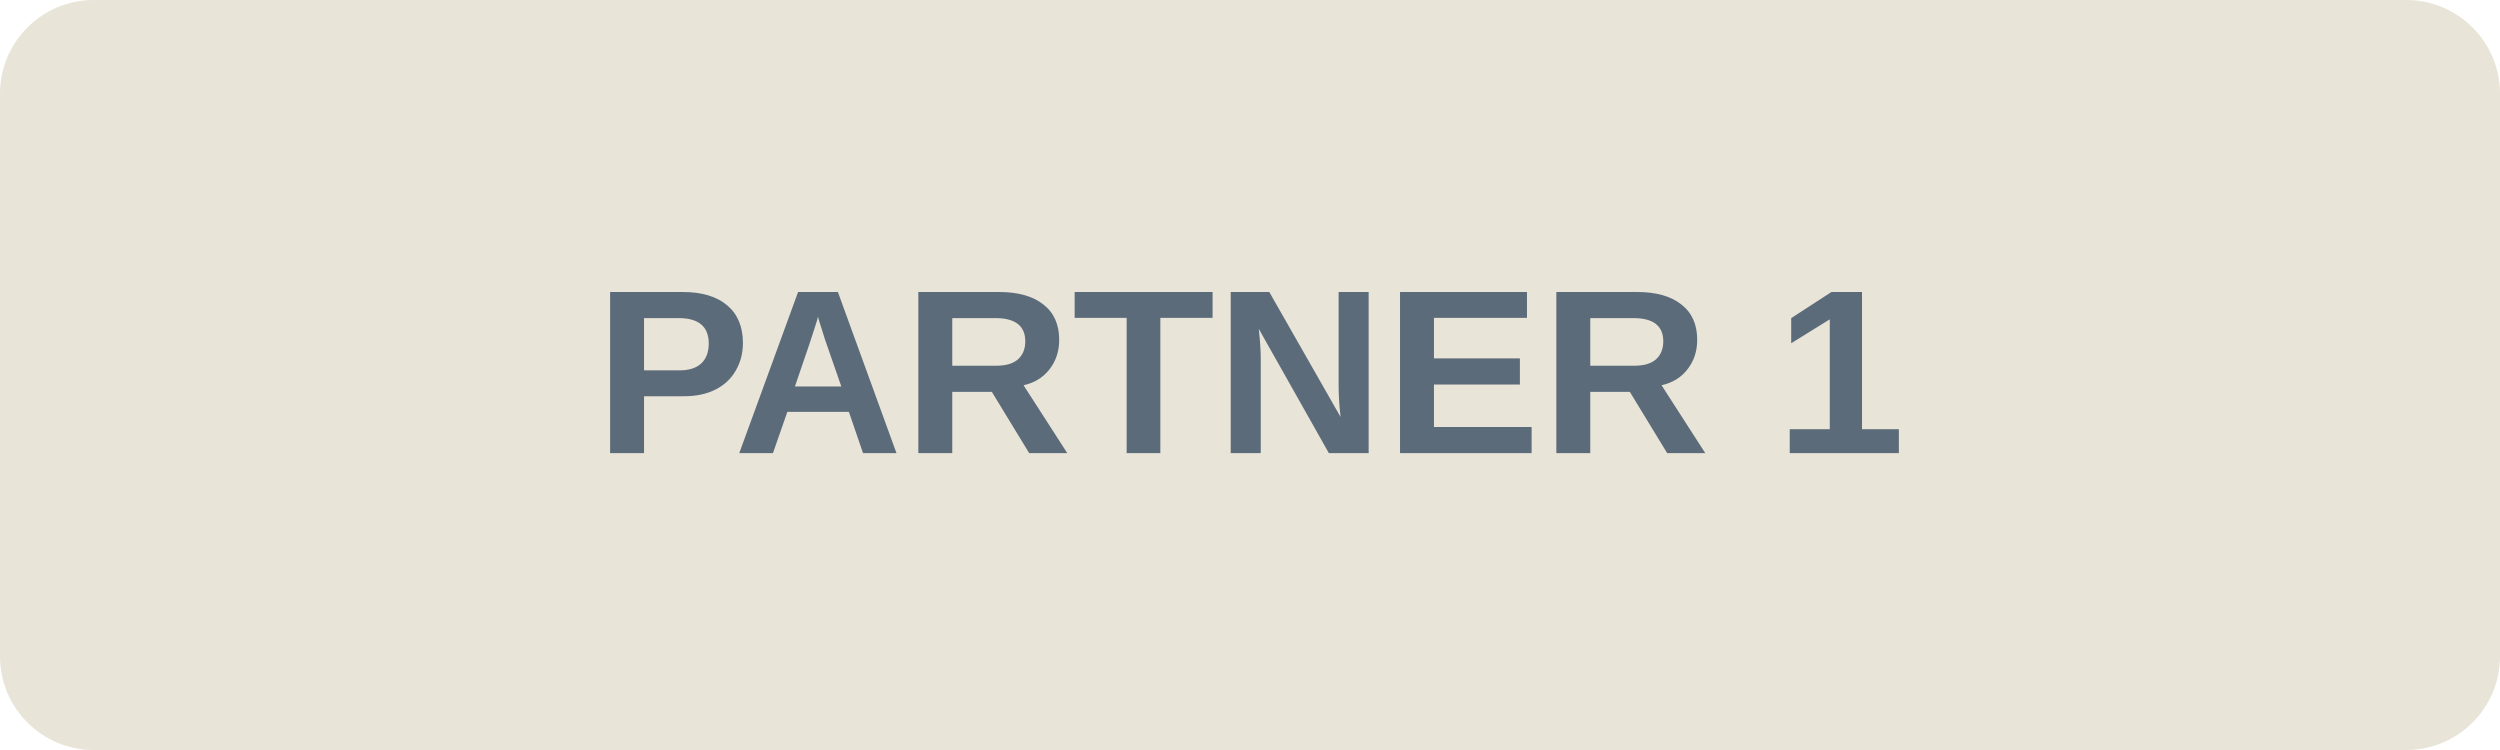
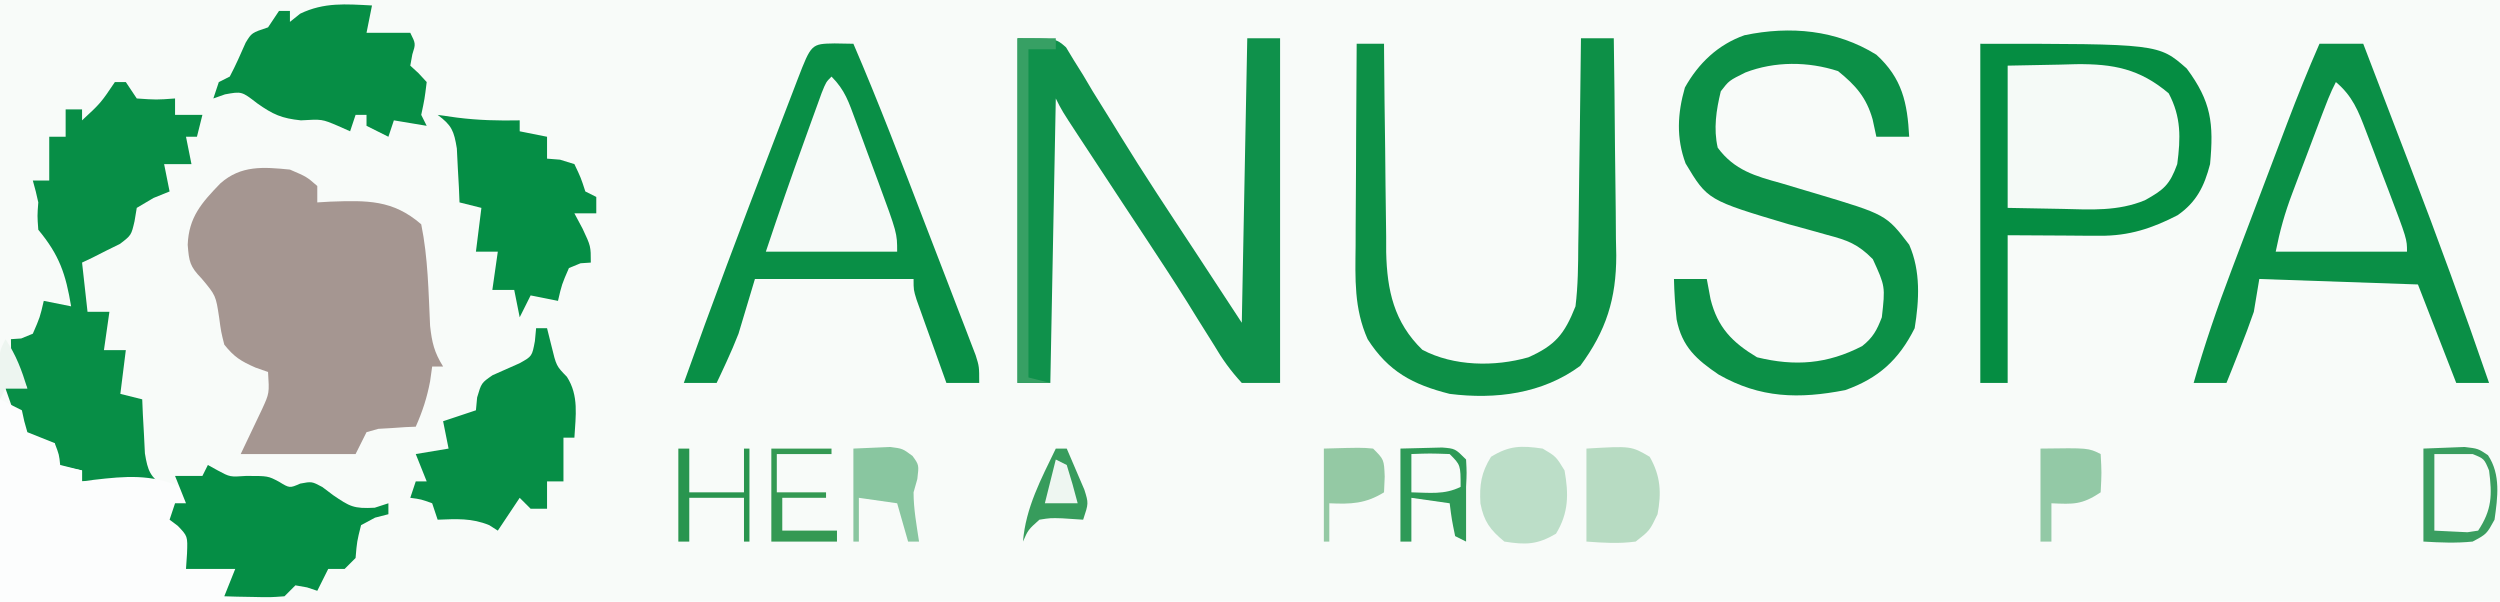
- <svg xmlns="http://www.w3.org/2000/svg" viewBox="0 0 160 48" width="160" height="48">
-   <rect width="160" height="48" rx="6" fill="#e9e4d8" />
-   <text x="80" y="29" font-family="Arial, sans-serif" font-size="15" font-weight="700" fill="#5c6b7a" text-anchor="middle">PARTNER 1</text>
+ <svg xmlns="http://www.w3.org/2000/svg" version="1.1" width="457" height="110">
+   <path d="M0 0 C150.81 0 301.62 0 457 0 C457 36.3 457 72.6 457 110 C306.19 110 155.38 110 0 110 C0 73.7 0 37.4 0 0 Z " fill="#F8FBF9" transform="translate(0,0)" />
+   <path d="M0 0 C3.062 1.312 3.062 1.312 5 3 C5 3.99 5 4.98 5 6 C5.785 5.954 6.57 5.907 7.379 5.859 C14.098 5.629 18.792 5.486 24 10 C25.249 16.111 25.327 22.357 25.621 28.574 C25.96 31.639 26.39 33.425 28 36 C27.34 36 26.68 36 26 36 C25.814 37.33 25.814 37.33 25.625 38.688 C25.056 41.704 24.234 44.203 23 47 C22.374 47.026 21.747 47.052 21.102 47.078 C20.284 47.135 19.467 47.192 18.625 47.25 C17.813 47.296 17.001 47.343 16.164 47.391 C15.093 47.692 15.093 47.692 14 48 C13.34 49.32 12.68 50.64 12 52 C5.07 52 -1.86 52 -9 52 C-7.698 49.266 -6.396 46.531 -5.094 43.797 C-3.757 40.88 -3.757 40.88 -4 37 C-4.763 36.732 -5.526 36.464 -6.312 36.188 C-9.001 35 -10.19 34.258 -12 32 C-12.59 29.66 -12.59 29.66 -12.938 27.062 C-13.549 23.019 -13.549 23.019 -16.125 19.938 C-18.317 17.673 -18.442 16.825 -18.688 13.75 C-18.495 8.689 -16.141 6.072 -12.727 2.531 C-8.937 -0.83 -4.842 -0.476 0 0 Z " fill="#A59691" transform="translate(53,31)" />
+   <path d="M0 0 C32.595 0 32.595 0 37.742 4.535 C42.219 10.571 42.695 14.533 42 22 C40.955 26.027 39.527 28.943 36.059 31.344 C31.373 33.76 27.193 35.128 21.895 35.098 C21.009 35.095 20.123 35.093 19.21 35.09 C18.089 35.081 16.968 35.072 15.812 35.062 C12.244 35.042 8.676 35.021 5 35 C5 43.91 5 52.82 5 62 C3.35 62 1.7 62 0 62 C0 41.54 0 21.08 0 0 Z " fill="#058D42" transform="translate(362,8)" />
+   <path d="M0 0 C1.134 0.021 2.269 0.041 3.438 0.062 C8.098 10.882 12.287 21.887 16.505 32.884 C17.76 36.15 19.021 39.414 20.283 42.678 C21.081 44.755 21.879 46.833 22.676 48.91 C23.054 49.885 23.432 50.86 23.821 51.865 C24.166 52.767 24.51 53.669 24.865 54.598 C25.169 55.39 25.474 56.182 25.788 56.998 C26.438 59.062 26.438 59.062 26.438 62.062 C24.457 62.062 22.477 62.062 20.438 62.062 C19.434 59.272 18.434 56.48 17.438 53.688 C17.008 52.496 17.008 52.496 16.57 51.281 C16.3 50.521 16.029 49.76 15.75 48.977 C15.499 48.275 15.247 47.573 14.988 46.85 C14.438 45.062 14.438 45.062 14.438 43.062 C4.867 43.062 -4.702 43.062 -14.562 43.062 C-15.553 46.362 -16.543 49.663 -17.562 53.062 C-18.247 54.789 -18.963 56.505 -19.75 58.188 C-20.266 59.305 -20.266 59.305 -20.793 60.445 C-21.047 60.979 -21.301 61.513 -21.562 62.062 C-23.543 62.062 -25.523 62.062 -27.562 62.062 C-22.463 47.71 -17.082 33.47 -11.625 19.25 C-11.285 18.36 -10.944 17.471 -10.594 16.554 C-9.619 14.008 -8.64 11.463 -7.66 8.918 C-7.363 8.14 -7.065 7.362 -6.758 6.56 C-4.251 0.075 -4.251 0.075 0 0 Z " fill="#098F46" transform="translate(152.5625,7.9375)" />
+   <path d="M0 0 C2.64 0 5.28 0 8 0 C10.154 5.614 12.304 11.229 14.451 16.846 C15.179 18.746 15.907 20.647 16.636 22.547 C21.654 35.622 26.448 48.755 31 62 C29.02 62 27.04 62 25 62 C22.69 56.06 20.38 50.12 18 44 C8.43 43.67 -1.14 43.34 -11 43 C-11.33 44.98 -11.66 46.96 -12 49 C-12.803 51.31 -13.658 53.603 -14.562 55.875 C-15.018 57.027 -15.473 58.18 -15.941 59.367 C-16.291 60.236 -16.64 61.105 -17 62 C-18.98 62 -20.96 62 -23 62 C-21.003 55.013 -18.68 48.215 -16.094 41.426 C-15.728 40.458 -15.362 39.49 -14.985 38.492 C-14.217 36.462 -13.447 34.433 -12.675 32.404 C-11.5 29.312 -10.33 26.218 -9.16 23.123 C-8.409 21.141 -7.658 19.158 -6.906 17.176 C-6.559 16.259 -6.212 15.342 -5.855 14.398 C-4.009 9.547 -2.084 4.753 0 0 Z " fill="#0A8F46" transform="translate(424,8)" />
+   <path d="M0 0 C0.66 0 1.32 0 2 0 C2.66 0.99 3.32 1.98 4 3 C7.584 3.25 7.584 3.25 11 3 C11 3.99 11 4.98 11 6 C12.65 6 14.3 6 16 6 C15.67 7.32 15.34 8.64 15 10 C14.34 10 13.68 10 13 10 C13.495 12.475 13.495 12.475 14 15 C12.35 15 10.7 15 9 15 C9.33 16.65 9.66 18.3 10 20 C9.031 20.392 8.061 20.784 7.062 21.188 C5.547 22.085 5.547 22.085 4 23 C3.866 23.804 3.732 24.609 3.594 25.438 C3 28 3 28 0.934 29.582 C-0.302 30.191 -0.302 30.191 -1.562 30.812 C-2.389 31.231 -3.215 31.65 -4.066 32.082 C-4.704 32.385 -5.343 32.688 -6 33 C-5.67 35.97 -5.34 38.94 -5 42 C-3.68 42 -2.36 42 -1 42 C-1.33 44.31 -1.66 46.62 -2 49 C-0.68 49 0.64 49 2 49 C1.67 51.64 1.34 54.28 1 57 C2.32 57.33 3.64 57.66 5 58 C5.037 58.904 5.075 59.807 5.113 60.738 C5.179 61.918 5.245 63.097 5.312 64.312 C5.371 65.484 5.429 66.656 5.488 67.863 C6.016 71.098 6.424 72.087 9 74 C8.42 73.928 7.84 73.856 7.242 73.781 C2.799 73.253 -1.516 72.885 -6 73 C-6 72.34 -6 71.68 -6 71 C-7.65 70.67 -9.3 70.34 -11 70 C-11 68.68 -11 67.36 -11 66 C-11.763 65.959 -12.526 65.918 -13.312 65.875 C-16 65 -16 65 -17.75 62.125 C-18.558 60.106 -19.312 58.063 -20 56 C-18.68 56 -17.36 56 -16 56 C-16.495 55.072 -16.99 54.144 -17.5 53.188 C-19 50 -19 50 -19 47 C-18.381 46.959 -17.762 46.917 -17.125 46.875 C-16.424 46.586 -15.723 46.297 -15 46 C-13.695 43.004 -13.695 43.004 -13 40 C-11.35 40.33 -9.7 40.66 -8 41 C-8.972 35.128 -10.135 31.638 -14 27 C-14.188 24.438 -14.188 24.438 -14 22 C-14.29 20.657 -14.61 19.318 -15 18 C-14.01 18 -13.02 18 -12 18 C-12 15.36 -12 12.72 -12 10 C-11.01 10 -10.02 10 -9 10 C-9 8.35 -9 6.7 -9 5 C-8.01 5 -7.02 5 -6 5 C-6 5.66 -6 6.32 -6 7 C-2.574 3.825 -2.574 3.825 0 0 Z " fill="#078E46" transform="translate(21,15)" />
+   <path d="M0 0 C7 0 7 0 8.87 1.651 C9.341 2.43 9.812 3.209 10.297 4.012 C10.854 4.902 11.412 5.792 11.986 6.709 C12.568 7.692 13.15 8.675 13.75 9.688 C15.047 11.777 16.345 13.865 17.645 15.953 C17.985 16.508 18.326 17.063 18.677 17.635 C23.1 24.842 27.785 31.877 32.438 38.938 C35.263 43.248 38.089 47.559 41 52 C41.33 34.84 41.66 17.68 42 0 C43.98 0 45.96 0 48 0 C48 20.79 48 41.58 48 63 C45.69 63 43.38 63 41 63 C38.857 60.655 37.463 58.698 35.875 56 C34.857 54.374 33.837 52.749 32.816 51.125 C31.945 49.713 31.945 49.713 31.055 48.273 C28.621 44.396 26.112 40.571 23.59 36.75 C22.879 35.673 22.879 35.673 22.154 34.574 C21.19 33.114 20.225 31.653 19.26 30.193 C16.924 26.654 14.595 23.109 12.27 19.562 C11.853 18.93 11.437 18.297 11.009 17.646 C8.115 13.23 8.115 13.23 7 11 C6.67 28.16 6.34 45.32 6 63 C4.02 63 2.04 63 0 63 C0 42.21 0 21.42 0 0 Z " fill="#0F914B" transform="translate(186,7)" />
+   <path d="M0 0 C4.726 4.301 5.673 8.794 6 15 C4.02 15 2.04 15 0 15 C-0.227 13.948 -0.454 12.896 -0.688 11.812 C-1.831 7.815 -3.745 5.635 -7 3 C-12.47 1.218 -18.558 1.179 -23.938 3.25 C-26.94 4.736 -26.94 4.736 -28.438 6.688 C-29.269 10.108 -29.797 13.541 -29 17 C-25.956 21.121 -22.124 22.195 -17.375 23.5 C-15.937 23.927 -14.499 24.357 -13.062 24.789 C-12.366 24.996 -11.67 25.202 -10.953 25.415 C1.786 29.231 1.786 29.231 6.004 34.738 C8.119 39.541 7.832 44.904 7 50 C4.092 55.807 0.358 59.161 -5.688 61.312 C-14.15 62.957 -21.225 62.814 -28.832 58.473 C-32.856 55.739 -35.52 53.426 -36.516 48.395 C-36.781 45.921 -36.946 43.486 -37 41 C-35.02 41 -33.04 41 -31 41 C-30.773 42.217 -30.546 43.434 -30.312 44.688 C-29.014 49.853 -26.37 52.578 -21.812 55.312 C-14.855 57.013 -8.958 56.552 -2.594 53.266 C-0.611 51.691 0.099 50.357 1 48 C1.633 42.36 1.633 42.36 -0.648 37.375 C-3.395 34.601 -5.251 33.925 -9 32.938 C-10.145 32.617 -11.289 32.296 -12.469 31.965 C-14.217 31.487 -14.217 31.487 -16 31 C-30.855 26.575 -30.855 26.575 -34.875 19.875 C-36.604 15.218 -36.36 10.733 -35 6 C-32.524 1.57 -28.967 -1.845 -24.105 -3.562 C-15.736 -5.302 -7.335 -4.554 0 0 Z " fill="#0C9047" transform="translate(343,10)" />
+   <path d="M0 0 C1.98 0.99 1.98 0.99 4 2 C4.144 2.66 4.289 3.32 4.438 4 C4.623 4.66 4.809 5.32 5 6 C6.237 6.495 6.237 6.495 7.5 7 C8.325 7.33 9.15 7.66 10 8 C10.812 10.125 10.812 10.125 11 12 C12.32 12.33 13.64 12.66 15 13 C15 13.66 15 14.32 15 15 C15.713 14.905 16.426 14.809 17.16 14.711 C22.98 14.037 27.565 13.637 33 16 C33.495 17.485 33.495 17.485 34 19 C33.01 19.495 33.01 19.495 32 20 C32.309 20.578 32.619 21.155 32.938 21.75 C34.647 25.371 35.292 27.123 34 31 C36.97 31 39.94 31 43 31 C42.67 32.98 42.34 34.96 42 37 C28.14 37 14.28 37 0 37 C0 24.79 0 12.58 0 0 Z " fill="#FCFDFD" transform="translate(0,73)" />
+   <path d="M0 0 C1.98 0 3.96 0 6 0 C6.102 6.671 6.172 13.342 6.22 20.013 C6.24 22.28 6.267 24.547 6.302 26.813 C6.351 30.083 6.373 33.351 6.391 36.621 C6.411 37.625 6.432 38.628 6.453 39.662 C6.456 47.613 4.609 53.47 -0.125 59.875 C-7.024 64.974 -15.617 66.063 -24 65 C-30.772 63.292 -35.218 60.909 -39 55 C-41.501 49.377 -41.256 43.947 -41.195 37.914 C-41.192 36.857 -41.19 35.8 -41.187 34.711 C-41.176 31.349 -41.15 27.987 -41.125 24.625 C-41.115 22.34 -41.106 20.055 -41.098 17.77 C-41.076 12.18 -41.042 6.59 -41 1 C-39.35 1 -37.7 1 -36 1 C-35.996 1.559 -35.993 2.117 -35.989 2.693 C-35.947 8.533 -35.878 14.373 -35.792 20.214 C-35.764 22.39 -35.743 24.567 -35.729 26.743 C-35.707 29.881 -35.661 33.018 -35.609 36.156 C-35.608 37.121 -35.607 38.086 -35.606 39.08 C-35.456 46.075 -34.166 51.933 -29 56.938 C-23.272 59.981 -15.758 60.074 -9.609 58.316 C-4.705 56.128 -3.02 54.111 -1 49 C-0.535 45.234 -0.512 41.487 -0.488 37.695 C-0.47 36.616 -0.452 35.537 -0.434 34.425 C-0.38 30.992 -0.346 27.559 -0.312 24.125 C-0.279 21.792 -0.245 19.458 -0.209 17.125 C-0.124 11.417 -0.056 5.709 0 0 Z " fill="#0D9047" transform="translate(289,7)" />
+   <path d="M0 0 C3.156 -0.062 6.311 -0.124 9.562 -0.188 C10.543 -0.215 11.523 -0.242 12.533 -0.27 C19.311 -0.334 24.119 0.562 29.438 5.062 C31.732 9.376 31.631 13.215 31 18 C29.641 21.758 28.561 22.691 25.062 24.617 C20.169 26.627 15.268 26.325 10.062 26.188 C6.742 26.126 3.421 26.064 0 26 C0 17.42 0 8.84 0 0 Z " fill="#F5FAF7" transform="translate(367,12)" />
+   <path d="M0 0 C0.66 0 1.32 0 2 0 C2.268 1.073 2.536 2.145 2.812 3.25 C3.695 6.899 3.695 6.899 5.625 8.875 C7.846 12.308 7.229 16.022 7 20 C6.34 20 5.68 20 5 20 C5 22.64 5 25.28 5 28 C4.01 28 3.02 28 2 28 C2 29.65 2 31.3 2 33 C1.01 33 0.02 33 -1 33 C-1.66 32.34 -2.32 31.68 -3 31 C-4.32 32.98 -5.64 34.96 -7 37 C-7.516 36.67 -8.031 36.34 -8.562 36 C-11.78 34.68 -14.557 34.868 -18 35 C-18.495 33.515 -18.495 33.515 -19 32 C-21.015 31.267 -21.015 31.267 -23 31 C-22.505 29.515 -22.505 29.515 -22 28 C-21.34 28 -20.68 28 -20 28 C-20.66 26.35 -21.32 24.7 -22 23 C-20.02 22.67 -18.04 22.34 -16 22 C-16.33 20.35 -16.66 18.7 -17 17 C-15.02 16.34 -13.04 15.68 -11 15 C-10.892 13.84 -10.892 13.84 -10.781 12.656 C-10 10 -10 10 -7.969 8.594 C-6.323 7.865 -4.677 7.135 -3.031 6.406 C-0.737 5.132 -0.737 5.132 -0.219 2.344 C-0.147 1.57 -0.074 0.797 0 0 Z " fill="#068E46" transform="translate(98,60)" />
+   <path d="M0 0 C-0.33 1.65 -0.66 3.3 -1 5 C1.64 5 4.28 5 7 5 C8 7 8 7 7.375 8.938 C7.251 9.618 7.128 10.299 7 11 C7.495 11.454 7.99 11.908 8.5 12.375 C8.995 12.911 9.49 13.447 10 14 C9.625 17.062 9.625 17.062 9 20 C9.495 20.99 9.495 20.99 10 22 C8.02 21.67 6.04 21.34 4 21 C3.505 22.485 3.505 22.485 3 24 C1.68 23.34 0.36 22.68 -1 22 C-1 21.34 -1 20.68 -1 20 C-1.66 20 -2.32 20 -3 20 C-3.33 20.99 -3.66 21.98 -4 23 C-4.742 22.67 -5.485 22.34 -6.25 22 C-9.139 20.772 -9.139 20.772 -13 21 C-16.505 20.631 -18.062 19.956 -21 17.875 C-23.82 15.694 -23.82 15.694 -26.875 16.25 C-27.576 16.497 -28.277 16.745 -29 17 C-28.505 15.515 -28.505 15.515 -28 14 C-27.34 13.67 -26.68 13.34 -26 13 C-24.924 10.979 -24.022 8.907 -23.098 6.812 C-22 5 -22 5 -19 4 C-18.34 3.01 -17.68 2.02 -17 1 C-16.34 1 -15.68 1 -15 1 C-15 1.66 -15 2.32 -15 3 C-14.381 2.505 -13.762 2.01 -13.125 1.5 C-8.74 -0.605 -4.783 -0.251 0 0 Z " fill="#068E45" transform="translate(68,1)" />
+   <path d="M0 0 C0.598 0.33 1.196 0.66 1.812 1 C4.054 2.208 4.054 2.208 7 2 C11 2 11 2 13 3.062 C14.947 4.251 14.947 4.251 16.883 3.402 C19 3 19 3 20.93 4.031 C21.572 4.516 22.214 5.001 22.875 5.5 C25.949 7.59 26.624 8.02 30.5 7.812 C31.325 7.544 32.15 7.276 33 7 C33 7.66 33 8.32 33 9 C32.196 9.206 31.391 9.412 30.562 9.625 C29.294 10.306 29.294 10.306 28 11 C27.253 13.98 27.253 13.98 27 17 C26.34 17.66 25.68 18.32 25 19 C24.01 19 23.02 19 22 19 C21.34 20.32 20.68 21.64 20 23 C19.381 22.794 18.762 22.587 18.125 22.375 C17.424 22.251 16.723 22.128 16 22 C15.34 22.66 14.68 23.32 14 24 C11.398 24.195 11.398 24.195 8.375 24.125 C6.871 24.098 6.871 24.098 5.336 24.07 C4.565 24.047 3.794 24.024 3 24 C3.66 22.35 4.32 20.7 5 19 C2.03 19 -0.94 19 -4 19 C-3.938 18.072 -3.876 17.144 -3.812 16.188 C-3.691 13.016 -3.691 13.016 -5.5 11.125 C-5.995 10.754 -6.49 10.383 -7 10 C-6.67 9.01 -6.34 8.02 -6 7 C-5.34 7 -4.68 7 -4 7 C-4.66 5.35 -5.32 3.7 -6 2 C-4.35 2 -2.7 2 -1 2 C-0.67 1.34 -0.34 0.68 0 0 Z " fill="#058E45" transform="translate(38,85)" />
+   <path d="M0 0 C1.176 0.165 2.351 0.33 3.562 0.5 C7.413 0.987 11.123 1.081 15 1 C15 1.66 15 2.32 15 3 C17.475 3.495 17.475 3.495 20 4 C20 5.32 20 6.64 20 8 C20.784 8.062 21.567 8.124 22.375 8.188 C23.241 8.456 24.108 8.724 25 9 C26.188 11.5 26.188 11.5 27 14 C27.66 14.33 28.32 14.66 29 15 C29 15.99 29 16.98 29 18 C27.68 18 26.36 18 25 18 C25.495 18.928 25.99 19.856 26.5 20.812 C28 24 28 24 28 27 C27.381 27.041 26.762 27.082 26.125 27.125 C25.424 27.414 24.723 27.703 24 28 C22.695 30.996 22.695 30.996 22 34 C20.35 33.67 18.7 33.34 17 33 C16.34 34.32 15.68 35.64 15 37 C14.67 35.35 14.34 33.7 14 32 C12.68 32 11.36 32 10 32 C10.33 29.69 10.66 27.38 11 25 C9.68 25 8.36 25 7 25 C7.33 22.36 7.66 19.72 8 17 C6.68 16.67 5.36 16.34 4 16 C3.963 15.096 3.925 14.193 3.887 13.262 C3.821 12.082 3.755 10.903 3.688 9.688 C3.629 8.516 3.571 7.344 3.512 6.137 C2.984 2.902 2.576 1.913 0 0 Z " fill="#058E45" transform="translate(80,21)" />
+   <path d="M0 0 C2.489 2.489 3.158 4.694 4.383 7.996 C4.828 9.194 5.272 10.392 5.73 11.627 C5.959 12.252 6.188 12.878 6.423 13.522 C7.122 15.43 7.832 17.333 8.543 19.236 C12 28.615 12 28.615 12 32 C4.08 32 -3.84 32 -12 32 C-9.709 25.126 -7.346 18.308 -4.875 11.5 C-4.515 10.5 -4.156 9.499 -3.785 8.469 C-3.269 7.046 -3.269 7.046 -2.742 5.594 C-2.276 4.305 -2.276 4.305 -1.8 2.99 C-1 1 -1 1 0 0 Z " fill="#F6FAF8" transform="translate(152,14)" />
+   <path d="M0 0 C3.026 2.544 4.09 5.252 5.48 8.91 C5.922 10.065 6.363 11.219 6.818 12.408 C7.27 13.614 7.722 14.82 8.188 16.062 C8.651 17.272 9.114 18.482 9.592 19.729 C13 28.708 13 28.708 13 31 C5.08 31 -2.84 31 -11 31 C-10.226 27.131 -9.347 23.977 -7.969 20.332 C-7.57 19.274 -7.172 18.217 -6.762 17.127 C-6.345 16.033 -5.929 14.939 -5.5 13.812 C-5.084 12.707 -4.667 11.602 -4.238 10.463 C-1.162 2.323 -1.162 2.323 0 0 Z " fill="#F7FBF9" transform="translate(427,15)" />
+   <path d="M0 0 C2.438 1.438 2.438 1.438 4 4 C4.772 8.338 4.756 11.76 2.438 15.562 C-0.983 17.58 -3.099 17.627 -7 17 C-9.577 14.886 -10.745 13.329 -11.379 10.027 C-11.575 6.635 -11.241 4.385 -9.438 1.5 C-6.051 -0.584 -3.906 -0.558 0 0 Z " fill="#BCDEC8" transform="translate(282,82)" />
+   <path d="M0 0 C8.178 -0.481 8.178 -0.481 11.562 1.5 C13.579 5.006 13.731 8.112 13 12 C11.562 15 11.562 15 9 17 C5.878 17.414 3.173 17.233 0 17 C0 11.39 0 5.78 0 0 Z " fill="#B7DBC2" transform="translate(290,82)" />
+   <path d="M0 0 C2.31 0 4.62 0 7 0 C7 0.66 7 1.32 7 2 C5.35 2 3.7 2 2 2 C2 21.8 2 41.6 2 62 C3.32 62.33 4.64 62.66 6 63 C4.02 63 2.04 63 0 63 C0 42.21 0 21.42 0 0 Z " fill="#37A064" transform="translate(186,7)" />
+   <path d="M0 0 C1.609 -0.041 3.217 -0.083 4.875 -0.125 C5.78 -0.148 6.685 -0.171 7.617 -0.195 C10 0 10 0 12 2 C12.125 4.438 12.125 4.438 12 7 C12 7.99 12 8.98 12 10 C12 12.333 12 14.667 12 17 C11.34 16.67 10.68 16.34 10 16 C9.375 12.938 9.375 12.938 9 10 C6.69 9.67 4.38 9.34 2 9 C2 11.64 2 14.28 2 17 C1.34 17 0.68 17 0 17 C0 11.39 0 5.78 0 0 Z " fill="#2E9A57" transform="translate(256,82)" />
+   <path d="M0 0 C8.75 -0.125 8.75 -0.125 11 1 C11.188 4.375 11.188 4.375 11 8 C7.565 10.29 6.015 10.178 2 10 C2 12.31 2 14.62 2 17 C1.34 17 0.68 17 0 17 C0 11.39 0 5.78 0 0 Z " fill="#93C9A6" transform="translate(373,82)" />
+   <path d="M0 0 C1.423 -0.062 2.846 -0.124 4.312 -0.188 C5.513 -0.24 5.513 -0.24 6.738 -0.293 C9 0 9 0 10.812 1.352 C12 3 12 3 11.688 5.562 C11.461 6.367 11.234 7.171 11 8 C11 11.042 11.555 13.995 12 17 C11.34 17 10.68 17 10 17 C9.34 14.69 8.68 12.38 8 10 C5.69 9.67 3.38 9.34 1 9 C1 11.64 1 14.28 1 17 C0.67 17 0.34 17 0 17 C0 11.39 0 5.78 0 0 Z " fill="#89C6A0" transform="translate(156,82)" />
+   <path d="M0 0 C6.836 -0.195 6.836 -0.195 9 0 C11 2 11 2 11.125 5.125 C11.084 6.074 11.043 7.022 11 8 C7.598 10.094 4.947 10.179 1 10 C1 12.31 1 14.62 1 17 C0.67 17 0.34 17 0 17 C0 11.39 0 5.78 0 0 Z " fill="#94C9A4" transform="translate(242,82)" />
+   <path d="M0 0 C0.66 0 1.32 0 2 0 C2.699 1.599 3.384 3.205 4.062 4.812 C4.445 5.706 4.828 6.599 5.223 7.52 C6 10 6 10 5 13 C3.742 12.918 2.484 12.835 1.188 12.75 C-0.988 12.683 -0.988 12.683 -3 13 C-5.053 14.842 -5.053 14.842 -6 17 C-5.495 10.77 -2.674 5.545 0 0 Z " fill="#379C5C" transform="translate(193,82)" />
+   <path d="M0 0 C1.588 -0.062 3.176 -0.124 4.812 -0.188 C6.152 -0.24 6.152 -0.24 7.52 -0.293 C10 0 10 0 11.797 1.203 C14.169 4.746 13.573 8.926 13 13 C11.562 15.625 11.562 15.625 9 17 C5.918 17.308 3.114 17.183 0 17 C0 11.39 0 5.78 0 0 Z M2 1 C2 5.62 2 10.24 2 15 C3.918 15.093 3.918 15.093 5.875 15.188 C6.594 15.222 7.314 15.257 8.055 15.293 C8.697 15.196 9.339 15.1 10 15 C12.544 11.184 12.577 8.47 12 4 C11.102 1.852 11.102 1.852 9 1 C6.69 1 4.38 1 2 1 Z " fill="#3A9E60" transform="translate(443,82)" />
+   <path d="M0 0 C3.63 0 7.26 0 11 0 C11 0.33 11 0.66 11 1 C7.7 1 4.4 1 1 1 C1 3.31 1 5.62 1 8 C3.97 8 6.94 8 10 8 C10 8.33 10 8.66 10 9 C7.36 9 4.72 9 2 9 C2 10.98 2 12.96 2 15 C5.3 15 8.6 15 12 15 C12 15.66 12 16.32 12 17 C8.04 17 4.08 17 0 17 C0 11.39 0 5.78 0 0 Z " fill="#349953" transform="translate(141,82)" />
+   <path d="M0 0 C0.66 0 1.32 0 2 0 C2 2.64 2 5.28 2 8 C5.3 8 8.6 8 12 8 C12 5.36 12 2.72 12 0 C12.33 0 12.66 0 13 0 C13 5.61 13 11.22 13 17 C12.67 17 12.34 17 12 17 C12 14.36 12 11.72 12 9 C8.7 9 5.4 9 2 9 C2 11.64 2 14.28 2 17 C1.34 17 0.68 17 0 17 C0 11.39 0 5.78 0 0 Z " fill="#29954F" transform="translate(124,82)" />
+   <path d="M0 0 C3.375 -0.125 3.375 -0.125 7 0 C9 2 9 2 9 6 C6.043 7.478 3.258 7.06 0 7 C0 4.69 0 2.38 0 0 Z " fill="#F7FBF9" transform="translate(258,83)" />
+   <path d="M0 0 C1.991 2.986 2.941 5.597 4 9 C2.68 9 1.36 9 0 9 C-0.33 9.66 -0.66 10.32 -1 11 C-1.027 9.542 -1.046 8.083 -1.062 6.625 C-1.074 5.813 -1.086 5.001 -1.098 4.164 C-1 2 -1 2 0 0 Z " fill="#EDF5F0" transform="translate(1,62)" />
+   <path d="M0 0 C0.66 0.33 1.32 0.66 2 1 C2.731 3.314 3.401 5.648 4 8 C2.02 8 0.04 8 -2 8 C-1.34 5.36 -0.68 2.72 0 0 Z " fill="#EEF6F1" transform="translate(193,84)" />
</svg>
